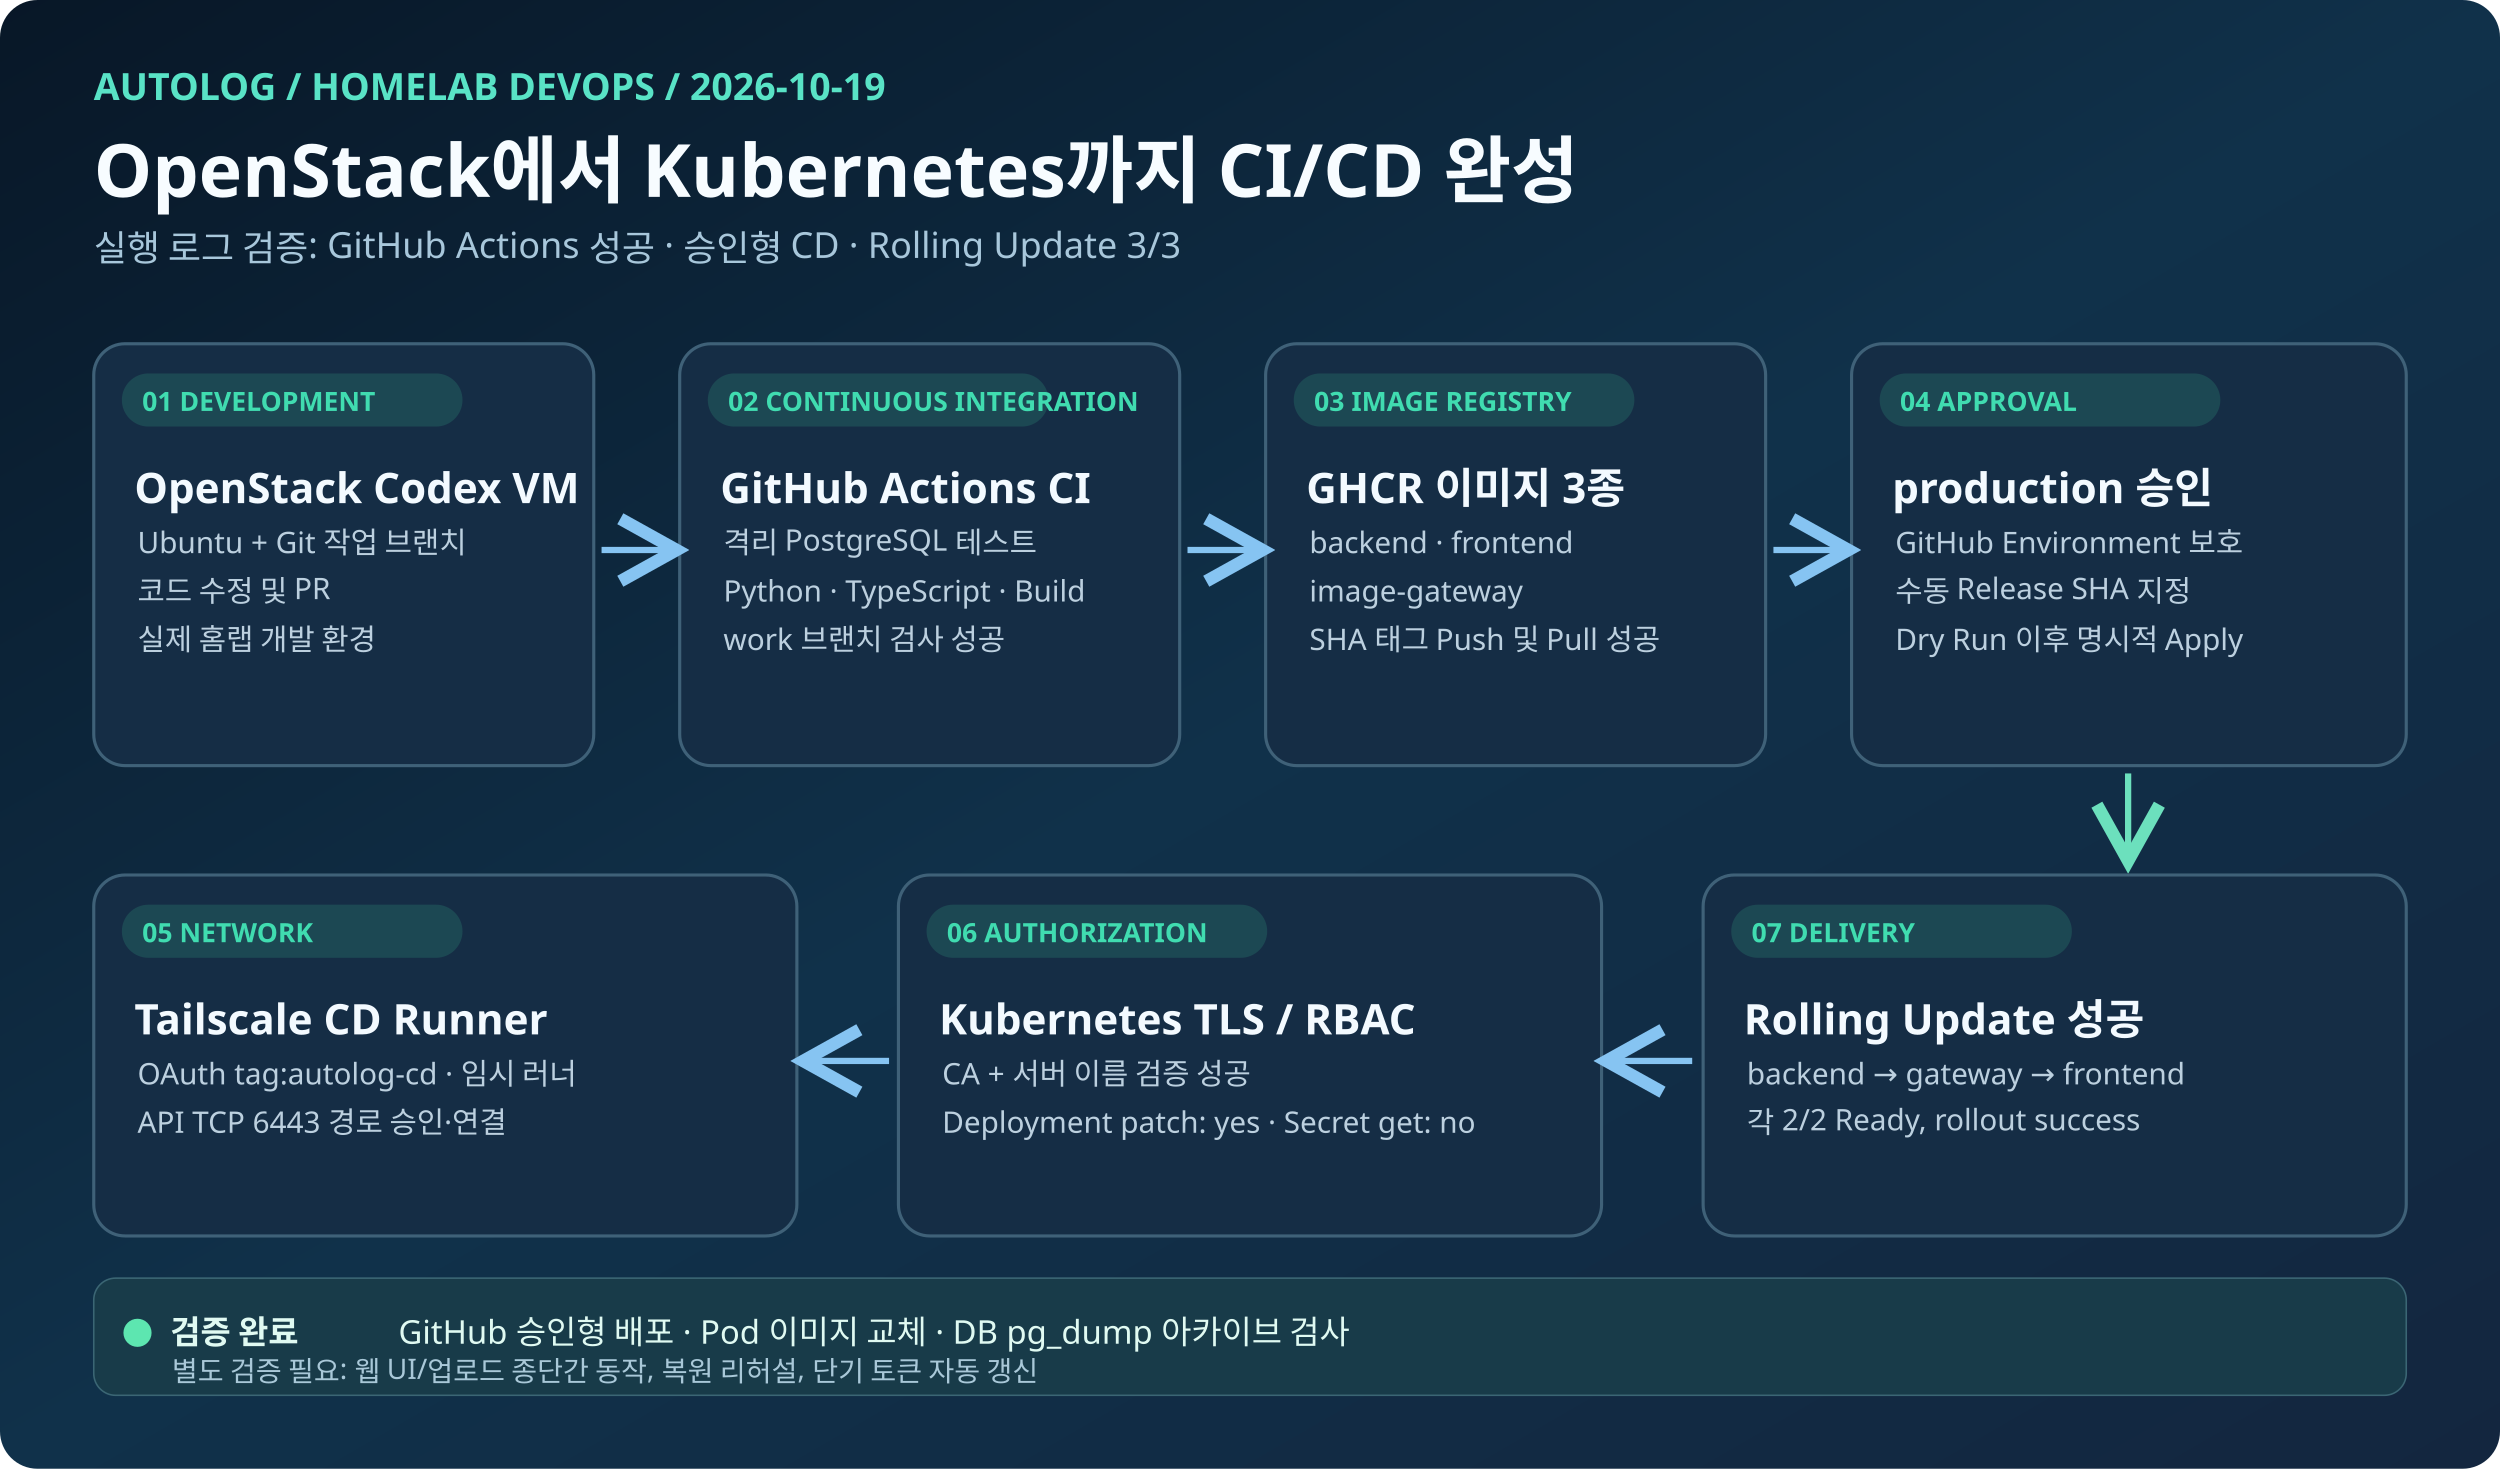
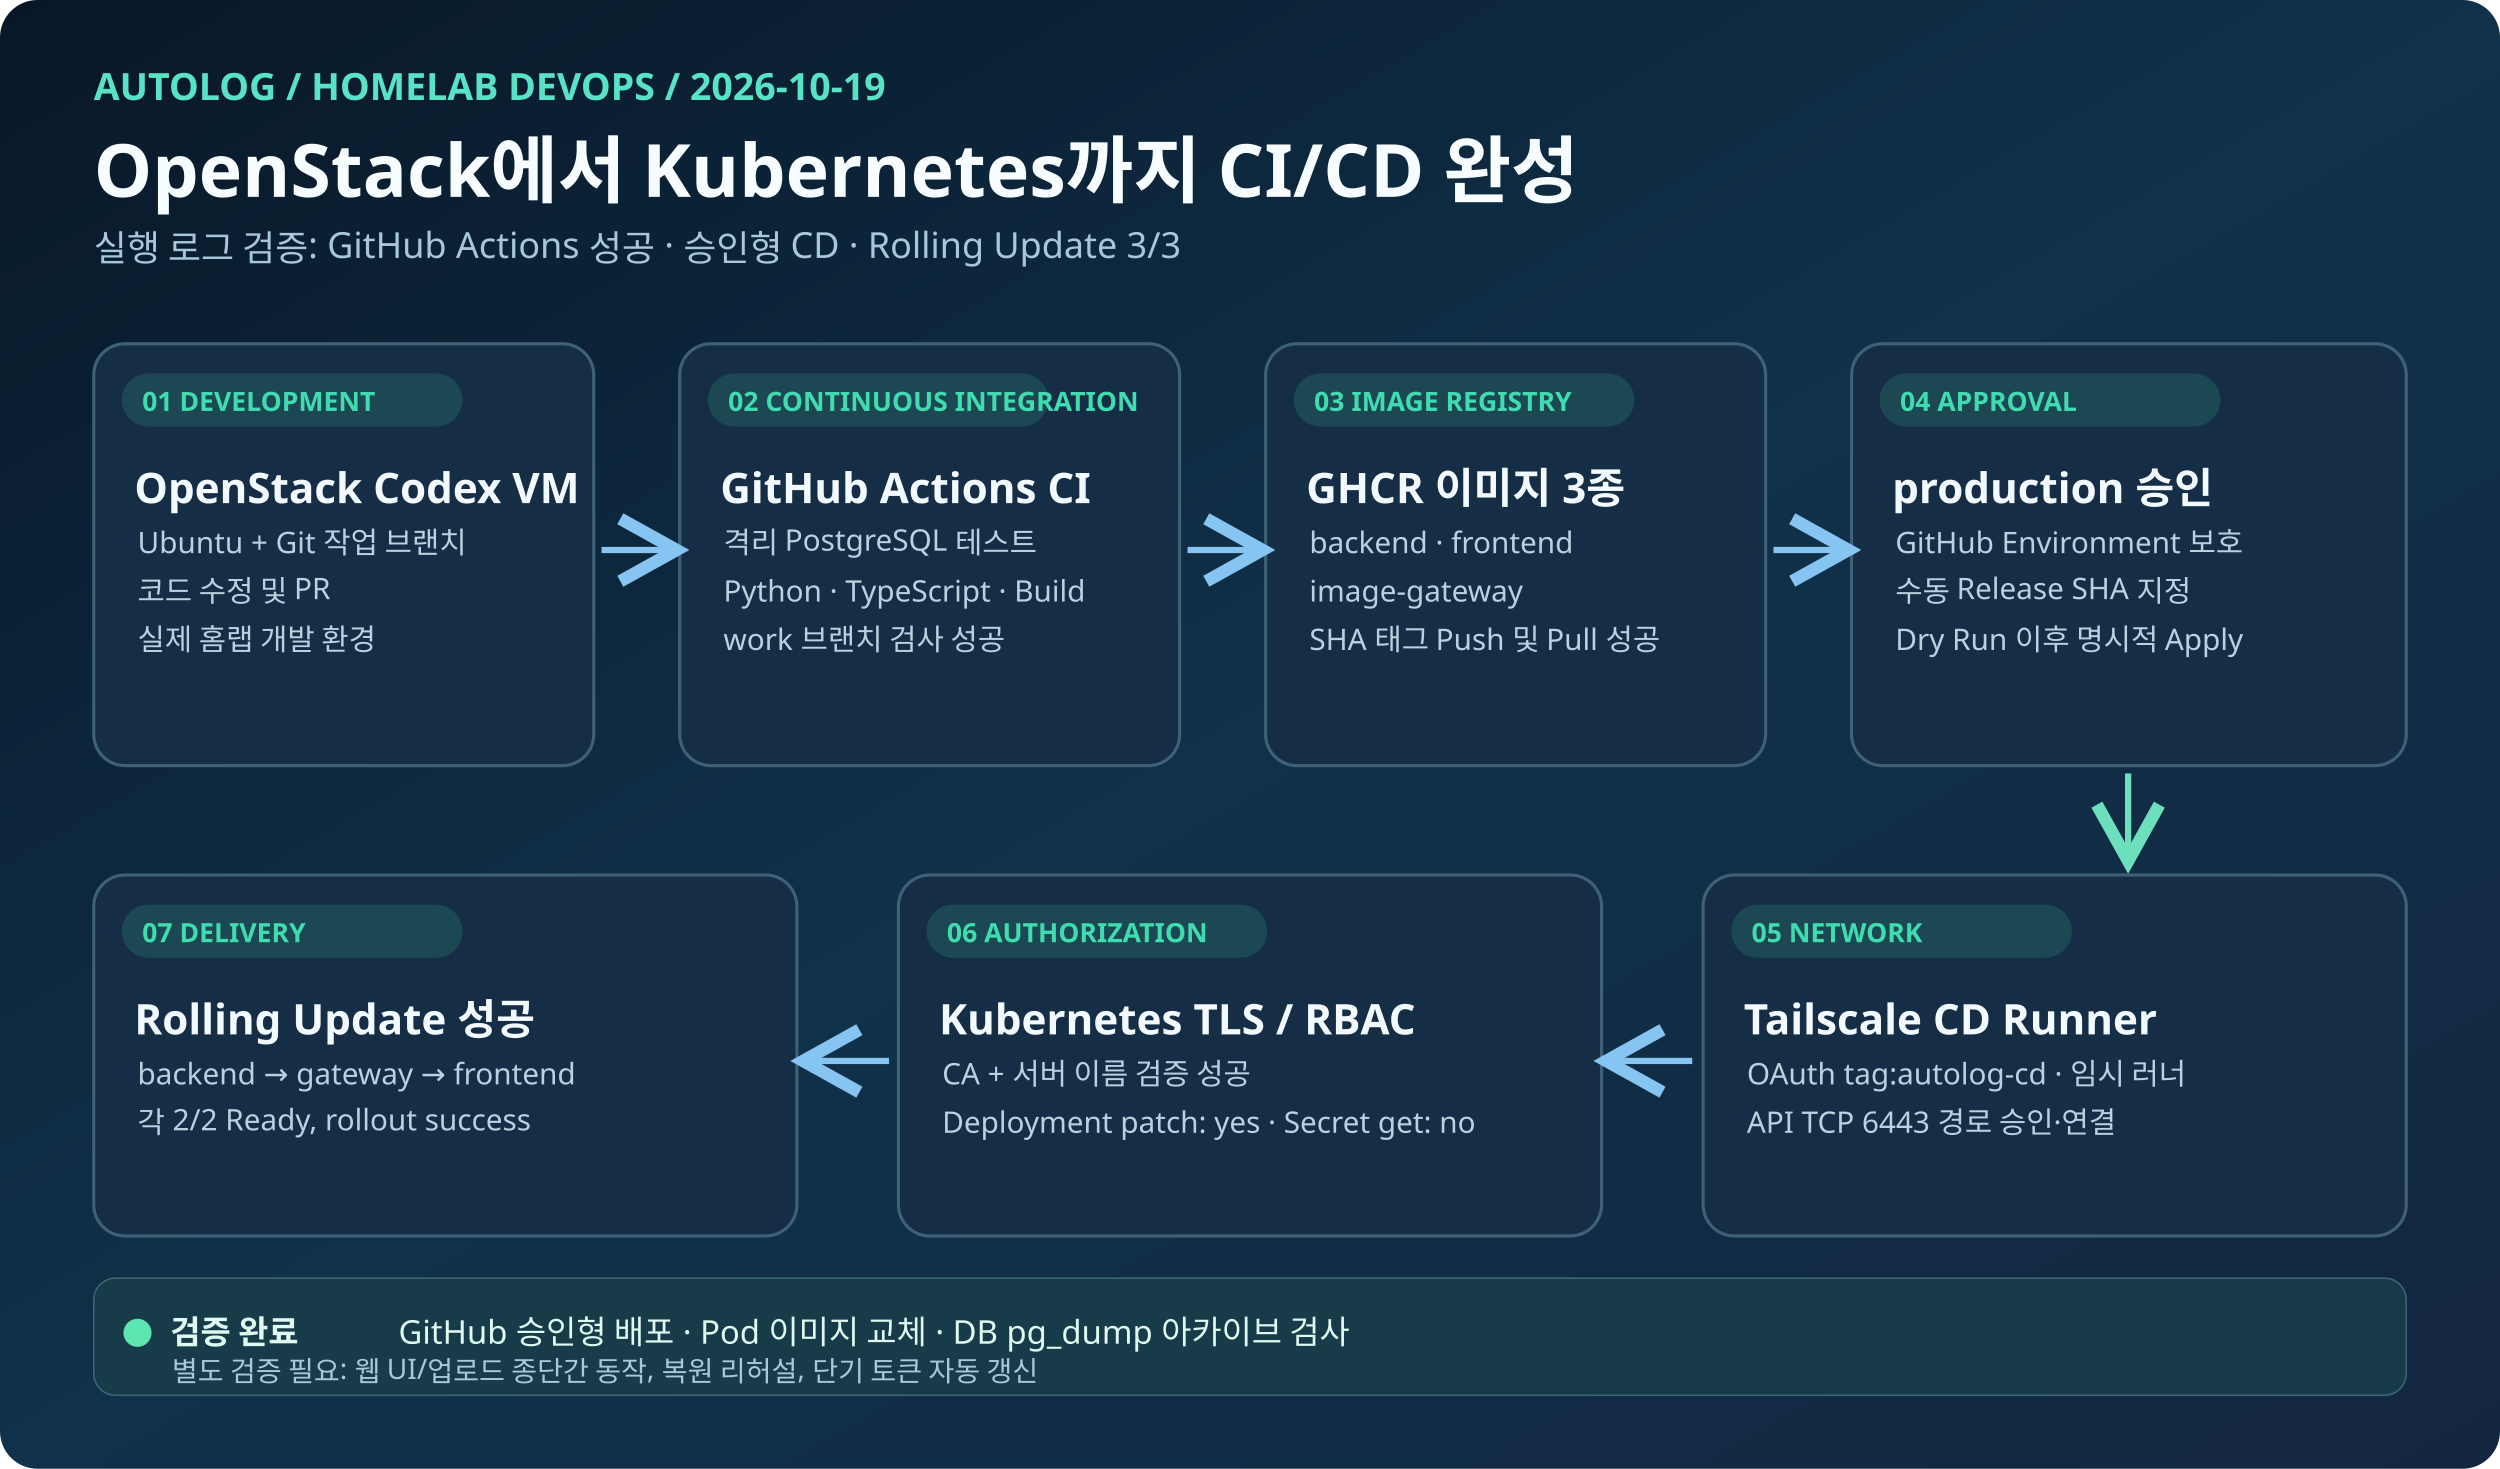
<svg xmlns="http://www.w3.org/2000/svg" width="1600" height="940" viewBox="0 0 1600 940" role="img" aria-labelledby="title desc">
  <defs>
    <linearGradient id="background" x1="0" y1="0" x2="1" y2="1">
      <stop stop-color="#081727" />
      <stop offset=".5" stop-color="#10314a" />
      <stop offset="1" stop-color="#13263f" />
    </linearGradient>
    <marker id="arrow" markerWidth="12" markerHeight="12" refX="9" refY="6" orient="auto">
      <path d="M1 1L10 6L1 11" fill="none" stroke="#86c4f2" stroke-width="2" />
    </marker>
    <marker id="down" markerWidth="12" markerHeight="12" refX="9" refY="6" orient="auto">
      <path d="M1 1L10 6L1 11" fill="none" stroke="#6ce0bd" stroke-width="2" />
    </marker>
  </defs>
  <rect width="1600" height="940" rx="24" fill="url(#background)" />
  <g font-family="Pretendard, Noto Sans KR, Apple SD Gothic Neo, Segoe UI, sans-serif">
    <text x="60" y="64" font-size="24" font-weight="700" fill="#59e3c6">AUTOLOG / HOMELAB DEVOPS / 2026-10-19</text>
    <text x="60" y="126" font-size="47" font-weight="800" fill="#f7fcff">OpenStack에서 Kubernetes까지 CI/CD 완성</text>
    <text x="60" y="167" font-size="23" fill="#a8c7db">실행 로그 검증: GitHub Actions 성공 · 승인형 CD · Rolling Update 3/3</text>
    <rect x="60" y="220" width="320" height="270" rx="20" fill="#152d45" stroke="#3f6178" stroke-width="2" />
    <rect x="78" y="239" width="218" height="34" rx="17" fill="#1c4853" />
    <text x="91" y="263" font-size="17" font-weight="700" fill="#40dcb0">01 DEVELOPMENT</text>
    <text x="86" y="322" font-size="27" font-weight="750" fill="#f3faff">OpenStack Codex VM</text>
    <text x="88" y="354" font-size="19" fill="#bcd0df">Ubuntu + Git 작업 브랜치</text>
    <text x="88" y="385" font-size="19" fill="#bcd0df">코드 수정 및 PR</text>
    <text x="88" y="416" font-size="19" fill="#bcd0df">실제 홈랩 개발 환경</text>
    <rect x="435" y="220" width="320" height="270" rx="20" fill="#152d45" stroke="#3f6178" stroke-width="2" />
    <rect x="453" y="239" width="218" height="34" rx="17" fill="#1c4853" />
    <text x="466" y="263" font-size="17" font-weight="700" fill="#40dcb0">02 CONTINUOUS INTEGRATION</text>
    <text x="461" y="322" font-size="27" font-weight="750" fill="#f3faff">GitHub Actions CI</text>
    <text x="463" y="354" font-size="19" fill="#bcd0df">격리 PostgreSQL 테스트</text>
    <text x="463" y="385" font-size="19" fill="#bcd0df">Python · TypeScript · Build</text>
    <text x="463" y="416" font-size="19" fill="#bcd0df">work 브랜치 검사 성공</text>
    <rect x="810" y="220" width="320" height="270" rx="20" fill="#152d45" stroke="#3f6178" stroke-width="2" />
    <rect x="828" y="239" width="218" height="34" rx="17" fill="#1c4853" />
    <text x="841" y="263" font-size="17" font-weight="700" fill="#40dcb0">03 IMAGE REGISTRY</text>
    <text x="836" y="322" font-size="27" font-weight="750" fill="#f3faff">GHCR 이미지 3종</text>
    <text x="838" y="354" font-size="19" fill="#bcd0df">backend · frontend</text>
    <text x="838" y="385" font-size="19" fill="#bcd0df">image-gateway</text>
    <text x="838" y="416" font-size="19" fill="#bcd0df">SHA 태그 Push 및 Pull 성공</text>
    <rect x="1185" y="220" width="355" height="270" rx="20" fill="#152d45" stroke="#3f6178" stroke-width="2" />
    <rect x="1203" y="239" width="218" height="34" rx="17" fill="#1c4853" />
    <text x="1216" y="263" font-size="17" font-weight="700" fill="#40dcb0">04 APPROVAL</text>
    <text x="1211" y="322" font-size="27" font-weight="750" fill="#f3faff">production 승인</text>
    <text x="1213" y="354" font-size="19" fill="#bcd0df">GitHub Environment 보호</text>
    <text x="1213" y="385" font-size="19" fill="#bcd0df">수동 Release SHA 지정</text>
    <text x="1213" y="416" font-size="19" fill="#bcd0df">Dry Run 이후 명시적 Apply</text>
    <path d="M385 352H429" stroke="#86c4f2" stroke-width="4" marker-end="url(#arrow)" />
    <path d="M760 352H804" stroke="#86c4f2" stroke-width="4" marker-end="url(#arrow)" />
    <path d="M1135 352H1179" stroke="#86c4f2" stroke-width="4" marker-end="url(#arrow)" />
    <path d="M1362 495V547" stroke="#6ce0bd" stroke-width="4" marker-end="url(#down)" />
    <rect x="60" y="560" width="450" height="231" rx="20" fill="#152d45" stroke="#3f6178" stroke-width="2" />
    <rect x="78" y="579" width="218" height="34" rx="17" fill="#1c4853" />
-     <text x="91" y="603" font-size="17" font-weight="700" fill="#40dcb0">05 NETWORK</text>
-     <text x="86" y="662" font-size="27" font-weight="750" fill="#f3faff">Tailscale CD Runner</text>
-     <text x="88" y="694" font-size="19" fill="#bcd0df">OAuth tag:autolog-cd · 임시 러너</text>
-     <text x="88" y="725" font-size="19" fill="#bcd0df">API TCP 6443 경로 승인·연결</text>
+     <text x="91" y="603" font-size="17" font-weight="700" fill="#40dcb0">07 DELIVERY</text>
+     <text x="86" y="662" font-size="27" font-weight="750" fill="#f3faff">Rolling Update 성공</text>
+     <text x="88" y="694" font-size="19" fill="#bcd0df">backend → gateway → frontend</text>
+     <text x="88" y="725" font-size="19" fill="#bcd0df">각 2/2 Ready, rollout success</text>
    <rect x="575" y="560" width="450" height="231" rx="20" fill="#152d45" stroke="#3f6178" stroke-width="2" />
    <rect x="593" y="579" width="218" height="34" rx="17" fill="#1c4853" />
    <text x="606" y="603" font-size="17" font-weight="700" fill="#40dcb0">06 AUTHORIZATION</text>
    <text x="601" y="662" font-size="27" font-weight="750" fill="#f3faff">Kubernetes TLS / RBAC</text>
    <text x="603" y="694" font-size="19" fill="#bcd0df">CA + 서버 이름 검증 성공</text>
    <text x="603" y="725" font-size="19" fill="#bcd0df">Deployment patch: yes · Secret get: no</text>
    <rect x="1090" y="560" width="450" height="231" rx="20" fill="#152d45" stroke="#3f6178" stroke-width="2" />
    <rect x="1108" y="579" width="218" height="34" rx="17" fill="#1c4853" />
-     <text x="1121" y="603" font-size="17" font-weight="700" fill="#40dcb0">07 DELIVERY</text>
-     <text x="1116" y="662" font-size="27" font-weight="750" fill="#f3faff">Rolling Update 성공</text>
-     <text x="1118" y="694" font-size="19" fill="#bcd0df">backend → gateway → frontend</text>
-     <text x="1118" y="725" font-size="19" fill="#bcd0df">각 2/2 Ready, rollout success</text>
+     <text x="1121" y="603" font-size="17" font-weight="700" fill="#40dcb0">05 NETWORK</text>
+     <text x="1116" y="662" font-size="27" font-weight="750" fill="#f3faff">Tailscale CD Runner</text>
+     <text x="1118" y="694" font-size="19" fill="#bcd0df">OAuth tag:autolog-cd · 임시 러너</text>
+     <text x="1118" y="725" font-size="19" fill="#bcd0df">API TCP 6443 경로 승인·연결</text>
    <path d="M1083 679H1032" stroke="#86c4f2" stroke-width="4" marker-end="url(#arrow)" />
    <path d="M569 679H518" stroke="#86c4f2" stroke-width="4" marker-end="url(#arrow)" />
    <rect x="60" y="818" width="1480" height="75" rx="14" fill="#183b49" stroke="#3b6674" />
    <circle cx="88" cy="853" r="9" fill="#5de6b0" />
    <text x="109" y="860" font-size="21" fill="#e0faf2" font-weight="650">검증 완료</text>
    <text x="255" y="860" font-size="21" fill="#e0faf2">GitHub 승인형 배포 · Pod 이미지 교체 · DB pg_dump 아카이브 검사</text>
    <circle cx="88" cy="884" r="0" fill="#e6b75b" />
    <text x="110" y="884" font-size="18" fill="#a9c8d8">별도 검증 필요: 웹 UI/업로드 종단간 동작, 복원 리허설, 단기 토큰 자동 갱신</text>
  </g>
</svg>
